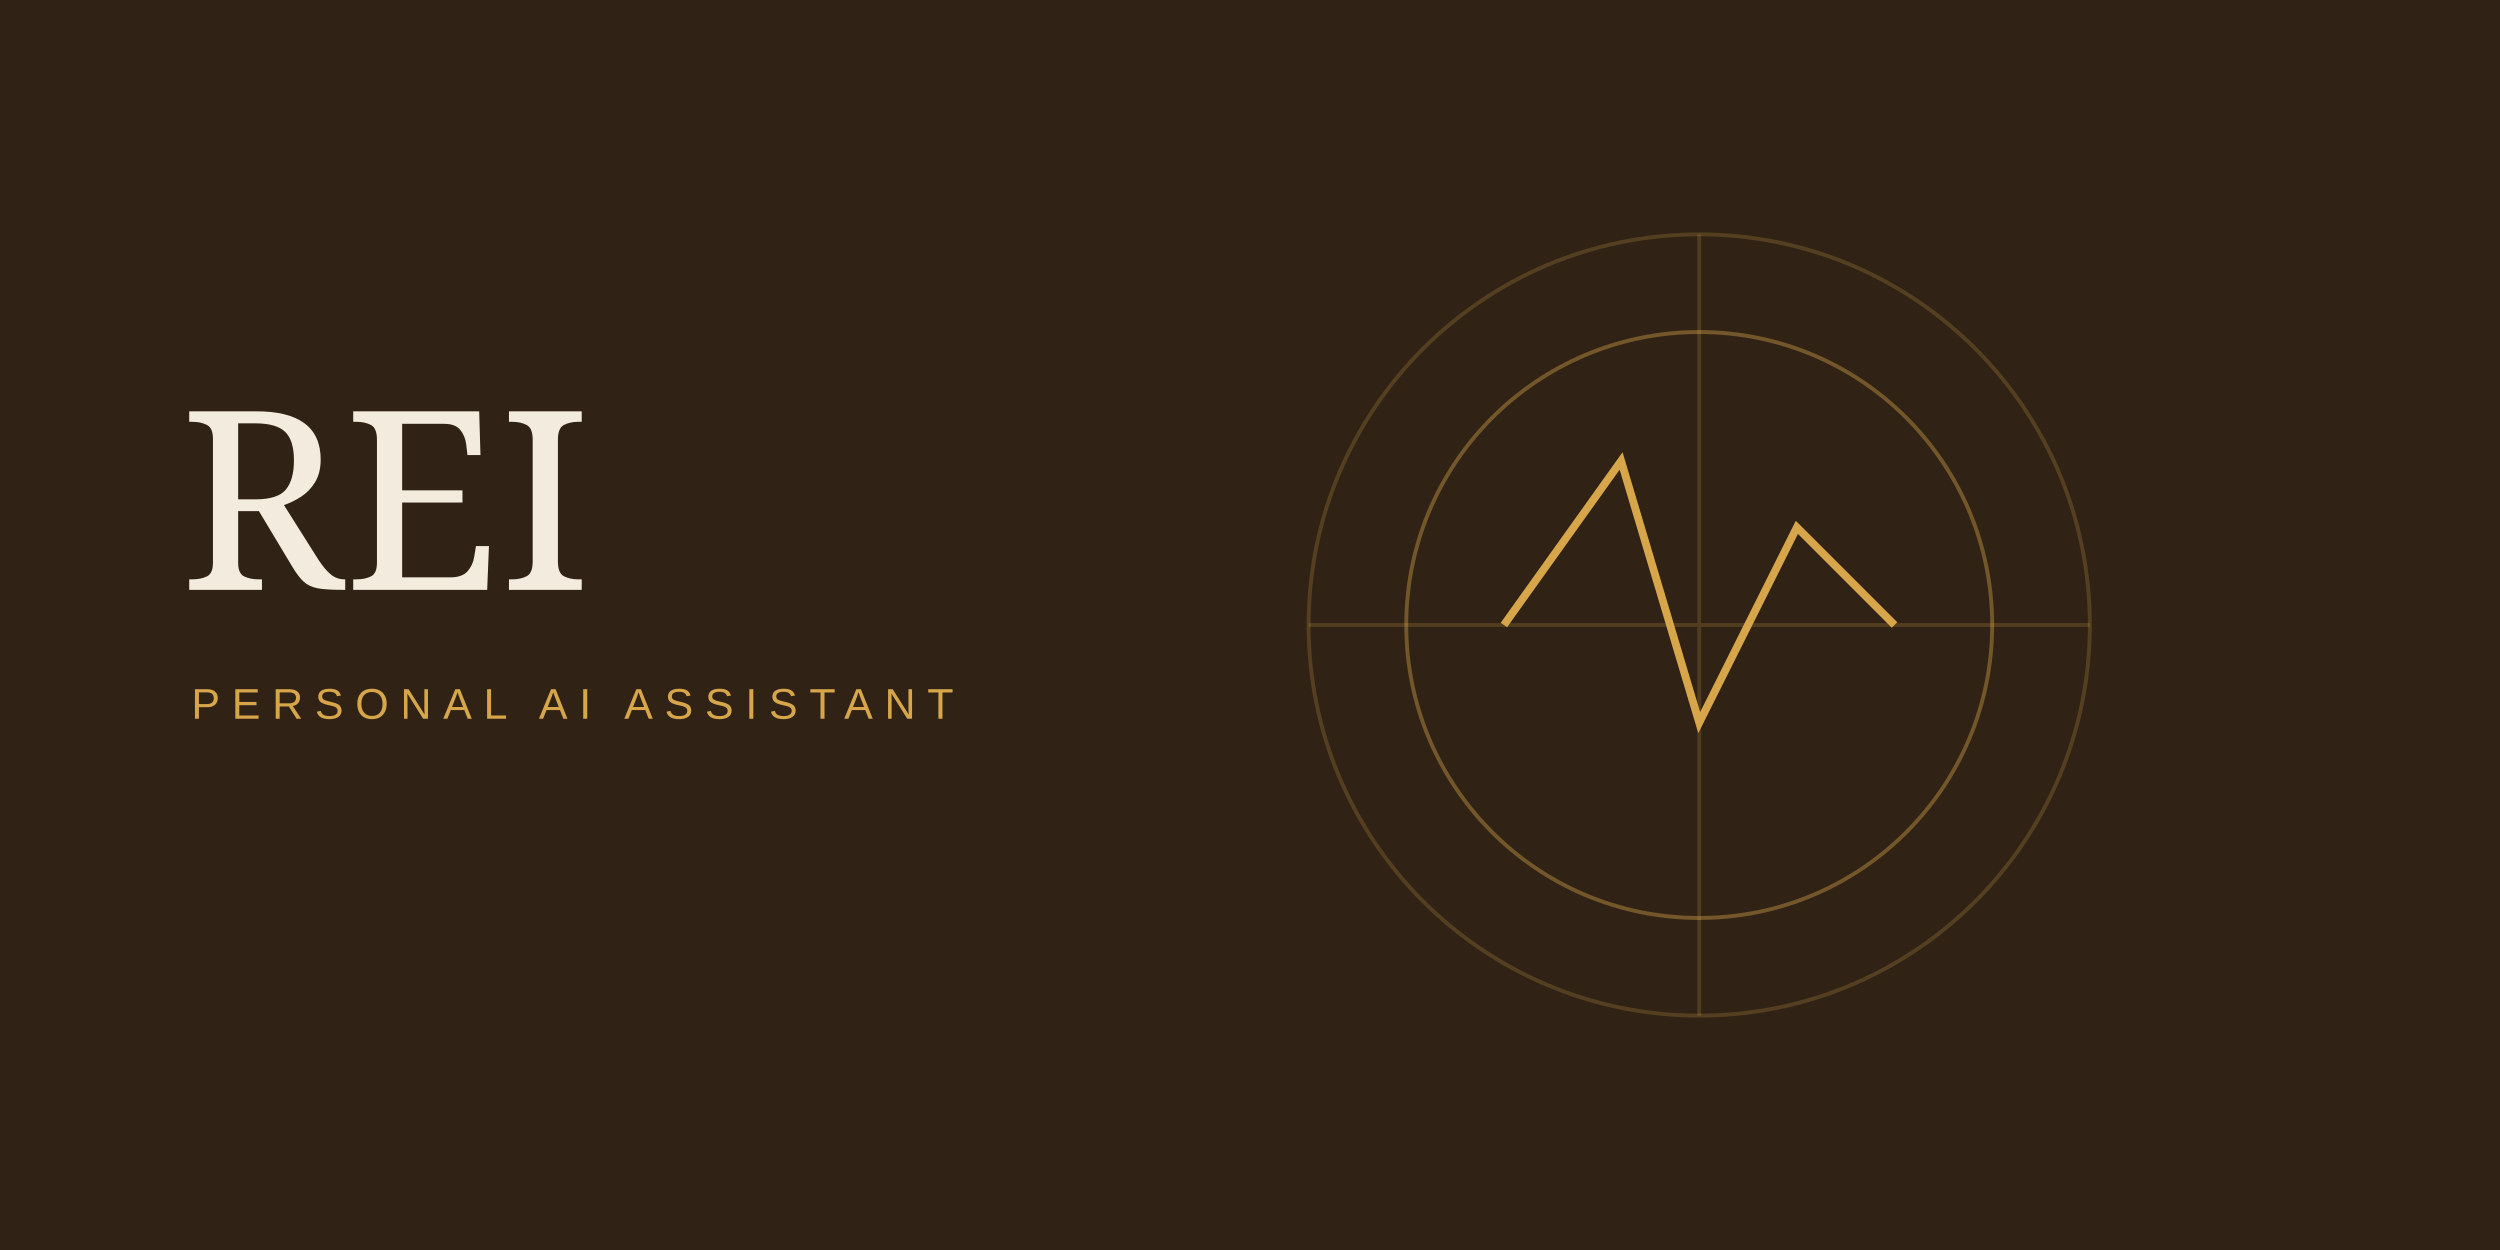
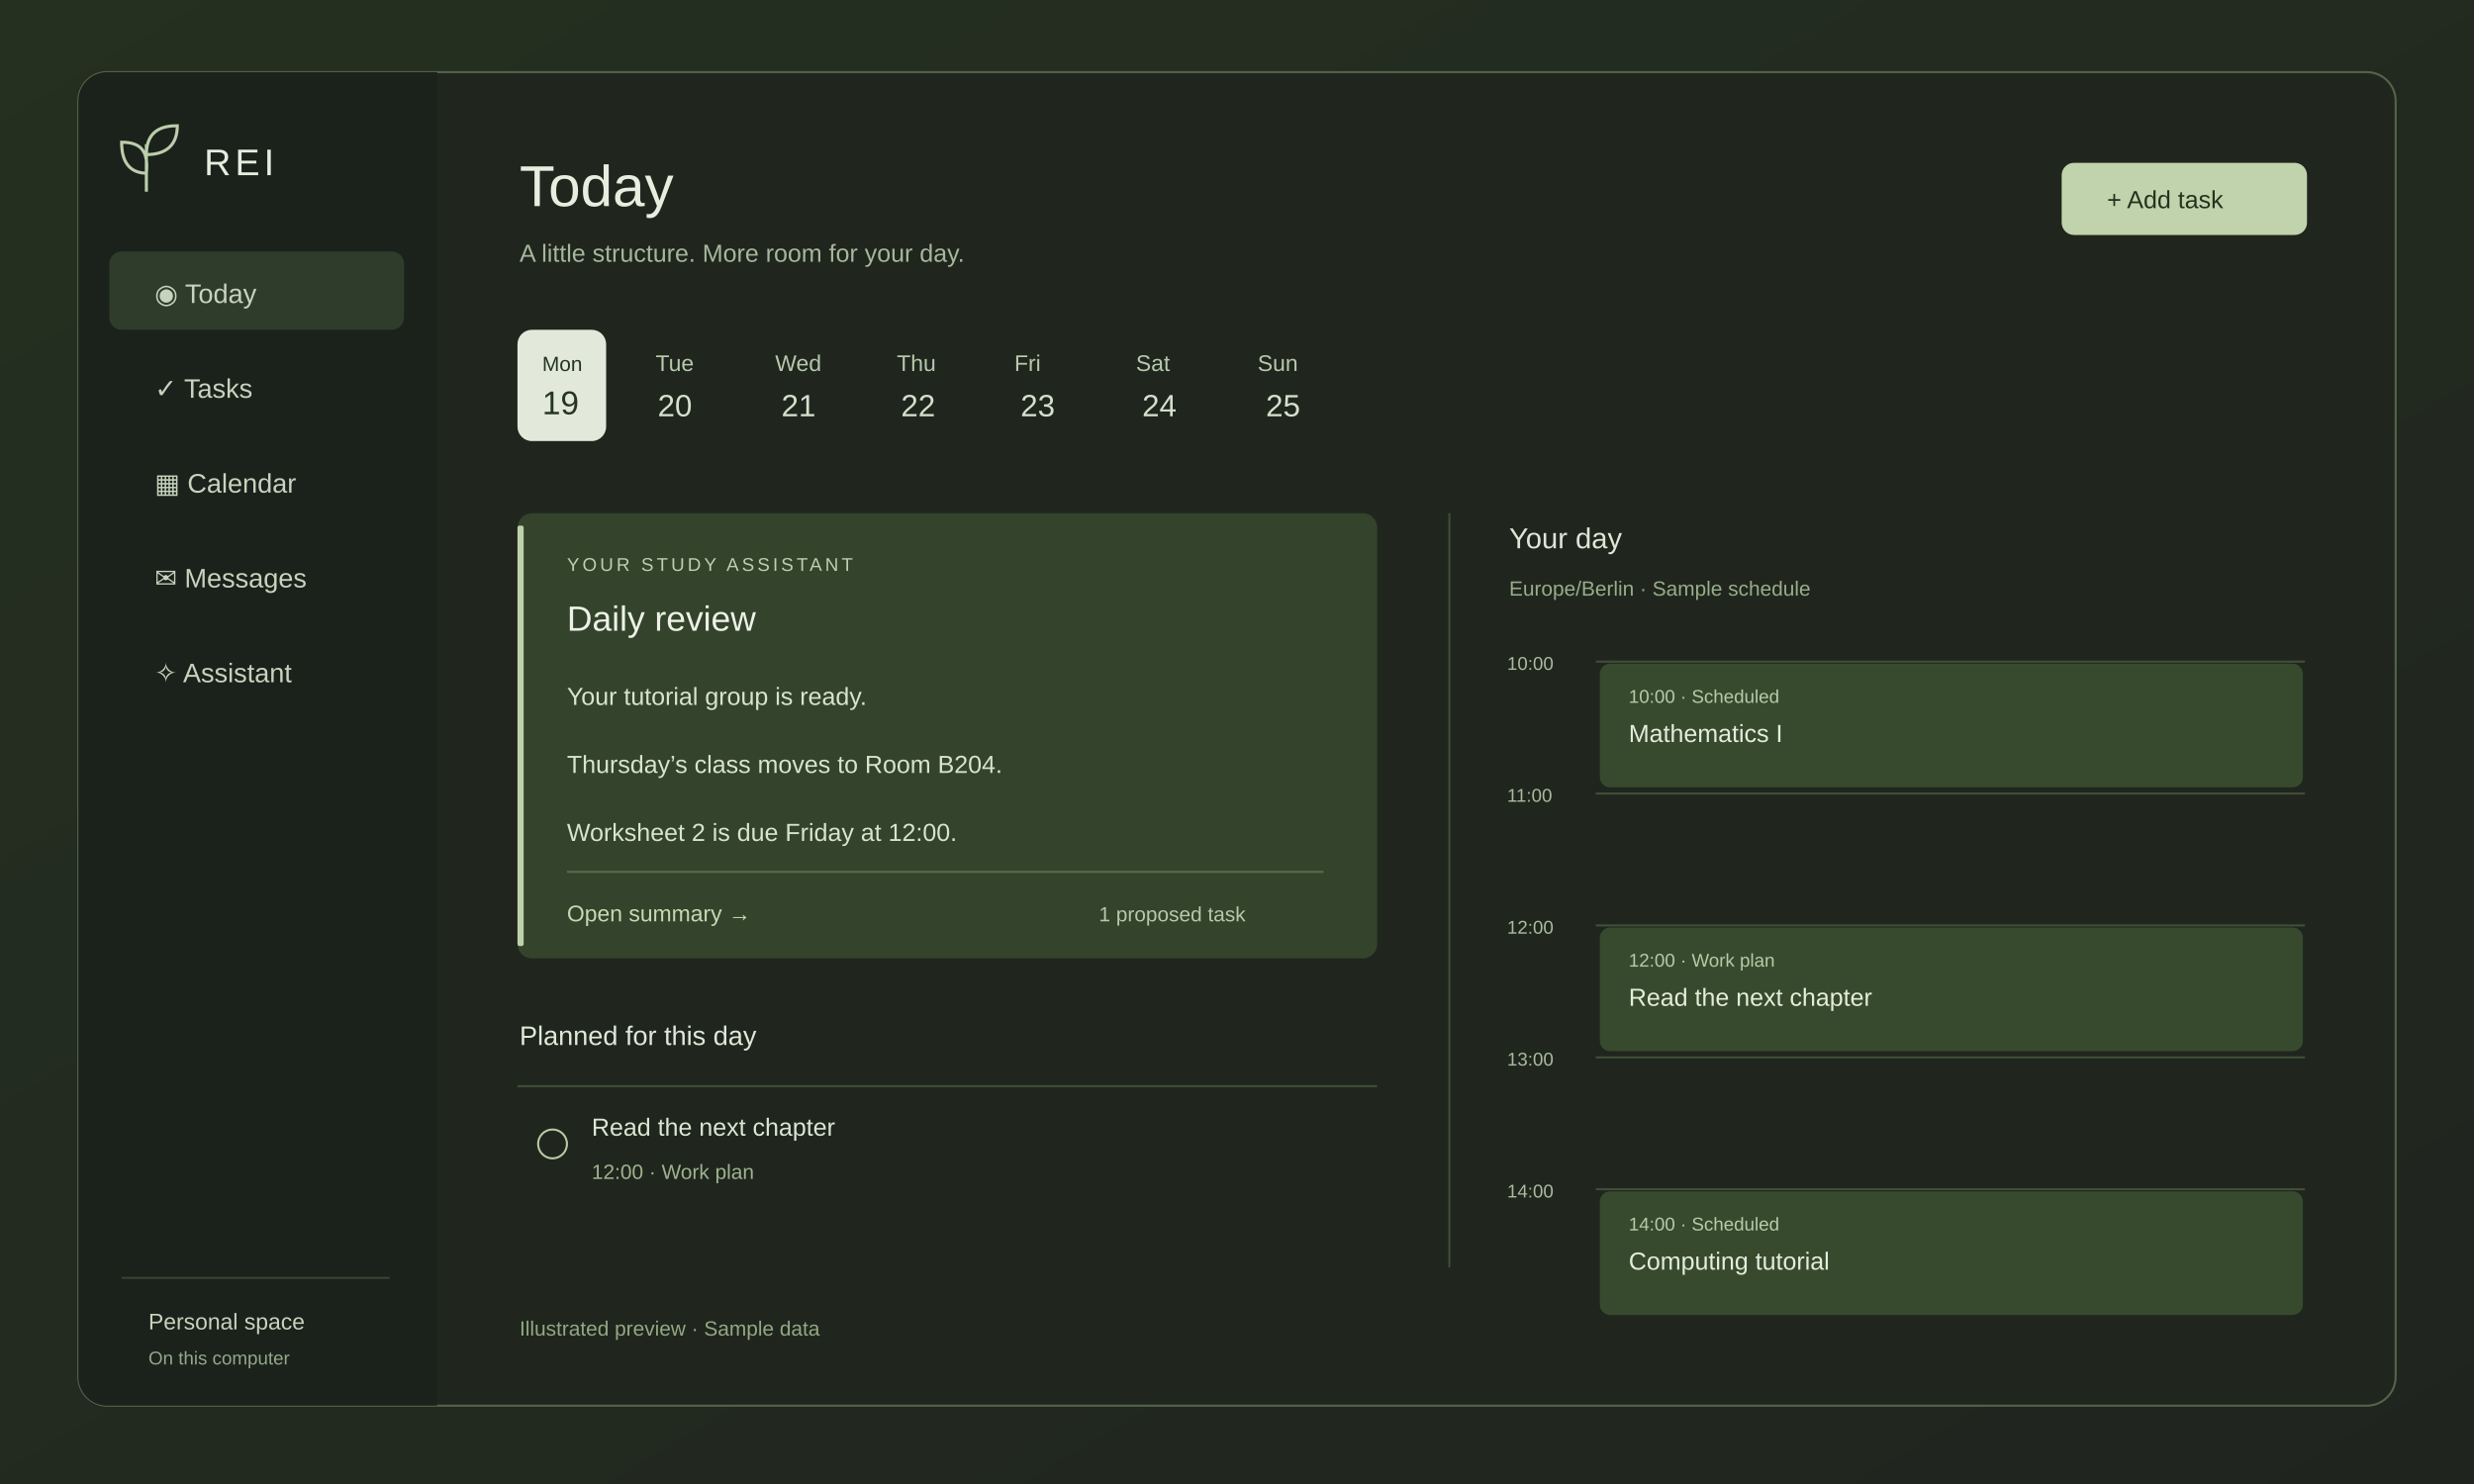
- <svg xmlns="http://www.w3.org/2000/svg" viewBox="0 0 640 320">
-   <rect width="640" height="320" fill="#302214" />
-   <g fill="none" stroke="#D7A64A">
-     <circle cx="435" cy="160" r="100" opacity=".22" />
-     <circle cx="435" cy="160" r="75" opacity=".4" />
-     <path d="M335 160h200M435 60v200" opacity=".2" />
-     <path d="m385 160 30-42 20 67 25-50 25 25" stroke-width="2" />
+ <svg xmlns="http://www.w3.org/2000/svg" viewBox="0 0 1200 720" width="1200" height="720" role="img" aria-labelledby="title desc">
+   <defs>
+     <linearGradient id="bg" x2="1" y2="1">
+       <stop stop-color="#253020" />
+       <stop offset="1" stop-color="#20241f" />
+     </linearGradient>
+   </defs>
+   <rect width="1200" height="720" fill="url(#bg)" />
+   <g font-family="Arial,Helvetica,sans-serif">
+     <rect x="38" y="35" width="1124" height="647" rx="14" fill="#20251e" stroke="#56634b" />
+     <path d="M52 35h160v647H52a14 14 0 0 1-14-14V49a14 14 0 0 1 14-14" fill="#1b211b" />
+     <path d="M71 93V70m0 14c-12 0-12-12-12-15 10 0 13 5 12 15Zm0-9c0-12 8-14 15-14 0 9-5 14-15 14Z" stroke="#bbceac" stroke-width="1.5" fill="none" />
+     <text x="99" y="85" fill="#e6ecdf" font-size="18" letter-spacing="2">REI</text>
+     <rect x="53" y="122" width="143" height="38" rx="6" fill="#303c2b" />
+     <g fill="#c6d3bd" font-size="13">
+       <text x="75" y="147">◉  Today</text>
+       <text x="75" y="193">✓  Tasks</text>
+       <text x="75" y="239">▦  Calendar</text>
+       <text x="75" y="285">✉  Messages</text>
+       <text x="75" y="331">✧  Assistant</text>
+     </g>
+     <path d="M59 620h130" stroke="#394333" />
+     <text x="72" y="645" fill="#c6d3bd" font-size="11">Personal space</text>
+     <text x="72" y="662" fill="#94a88a" font-size="9">On this computer</text>
+     <text x="252" y="100" fill="#e8eddf" font-size="28">Today</text>
+     <text x="252" y="127" fill="#a6b79b" font-size="12">A little structure. More room for your day.</text>
+     <rect x="1000" y="79" width="119" height="35" rx="6" fill="#c0d3ad" />
+     <text x="1022" y="101" fill="#25331d" font-size="12">+ Add task</text>
+     <rect x="251" y="160" width="43" height="54" rx="7" fill="#e2e9db" />
+     <text x="263" y="180" fill="#263521" font-size="10">Mon</text>
+     <text x="263" y="201" fill="#263521" font-size="16">19</text>
+     <g fill="#b7c8ab" font-size="11">
+       <text x="318" y="180">Tue</text>
+       <text x="376" y="180">Wed</text>
+       <text x="435" y="180">Thu</text>
+       <text x="492" y="180">Fri</text>
+       <text x="551" y="180">Sat</text>
+       <text x="610" y="180">Sun</text>
+     </g>
+     <g fill="#d5dfcd" font-size="15">
+       <text x="319" y="202">20</text>
+       <text x="379" y="202">21</text>
+       <text x="437" y="202">22</text>
+       <text x="495" y="202">23</text>
+       <text x="554" y="202">24</text>
+       <text x="614" y="202">25</text>
+     </g>
+     <rect x="251" y="249" width="417" height="216" rx="7" fill="#33432c" />
+     <rect x="251" y="255" width="3" height="204" rx="1" fill="#bfd1ac" />
+     <text x="275" y="277" fill="#bfceaF" font-size="9" letter-spacing="1.5">YOUR STUDY ASSISTANT</text>
+     <text x="275" y="306" fill="#edf1e6" font-size="17">Daily review</text>
+     <g fill="#d8e4ce" font-size="12">
+       <text x="275" y="342">Your tutorial group is ready.</text>
+       <text x="275" y="375">Thursday’s class moves to Room B204.</text>
+       <text x="275" y="408">Worksheet 2 is due Friday at 12:00.</text>
+     </g>
+     <path d="M275 423h367" stroke="#58694c" />
+     <text x="275" y="447" fill="#c5dab2" font-size="11">Open summary →</text>
+     <text x="533" y="447" fill="#b8c8aa" font-size="10">1 proposed task</text>
+     <text x="252" y="507" fill="#e0e8d8" font-size="13">Planned for this day</text>
+     <path d="M251 527h417" stroke="#404d37" />
+     <circle cx="268" cy="555" r="7" fill="none" stroke="#b7caa5" />
+     <text x="287" y="551" fill="#dce6d3" font-size="12">Read the next chapter</text>
+     <text x="287" y="572" fill="#9fb38e" font-size="10">12:00 · Work plan</text>
+     <path d="M703 249v366" stroke="#404d37" />
+     <text x="732" y="266" fill="#dfe6d6" font-size="14">Your day</text>
+     <text x="732" y="289" fill="#98ad89" font-size="10">Europe/Berlin · Sample schedule</text>
+     <g stroke="#414e38">
+       <path d="M774 321h344m-344 64h344m-344 64h344m-344 64h344m-344 64h344" />
+     </g>
+     <g fill="#aabb9e" font-size="9">
+       <text x="731" y="325">10:00</text>
+       <text x="731" y="389">11:00</text>
+       <text x="731" y="453">12:00</text>
+       <text x="731" y="517">13:00</text>
+       <text x="731" y="581">14:00</text>
+     </g>
+     <rect x="776" y="322" width="341" height="60" rx="5" fill="#374a2e" />
+     <text x="790" y="341" fill="#b7cba7" font-size="9">10:00 · Scheduled</text>
+     <text x="790" y="360" fill="#e4eddb" font-size="12">Mathematics I</text>
+     <rect x="776" y="450" width="341" height="60" rx="5" fill="#374a2e" />
+     <text x="790" y="469" fill="#b7cba7" font-size="9">12:00 · Work plan</text>
+     <text x="790" y="488" fill="#e4eddb" font-size="12">Read the next chapter</text>
+     <rect x="776" y="578" width="341" height="60" rx="5" fill="#374a2e" />
+     <text x="790" y="597" fill="#b7cba7" font-size="9">14:00 · Scheduled</text>
+     <text x="790" y="616" fill="#e4eddb" font-size="12">Computing tutorial</text>
+     <text x="252" y="648" fill="#93a884" font-size="10">Illustrated preview · Sample data</text>
  </g>
-   <text x="46" y="151" font-family="Georgia,serif" font-size="64" fill="#F3EBDD">REI</text>
-   <text x="49" y="184" font-family="Arial,sans-serif" font-size="11" letter-spacing="3" fill="#D7A64A">PERSONAL AI ASSISTANT</text>
</svg>
